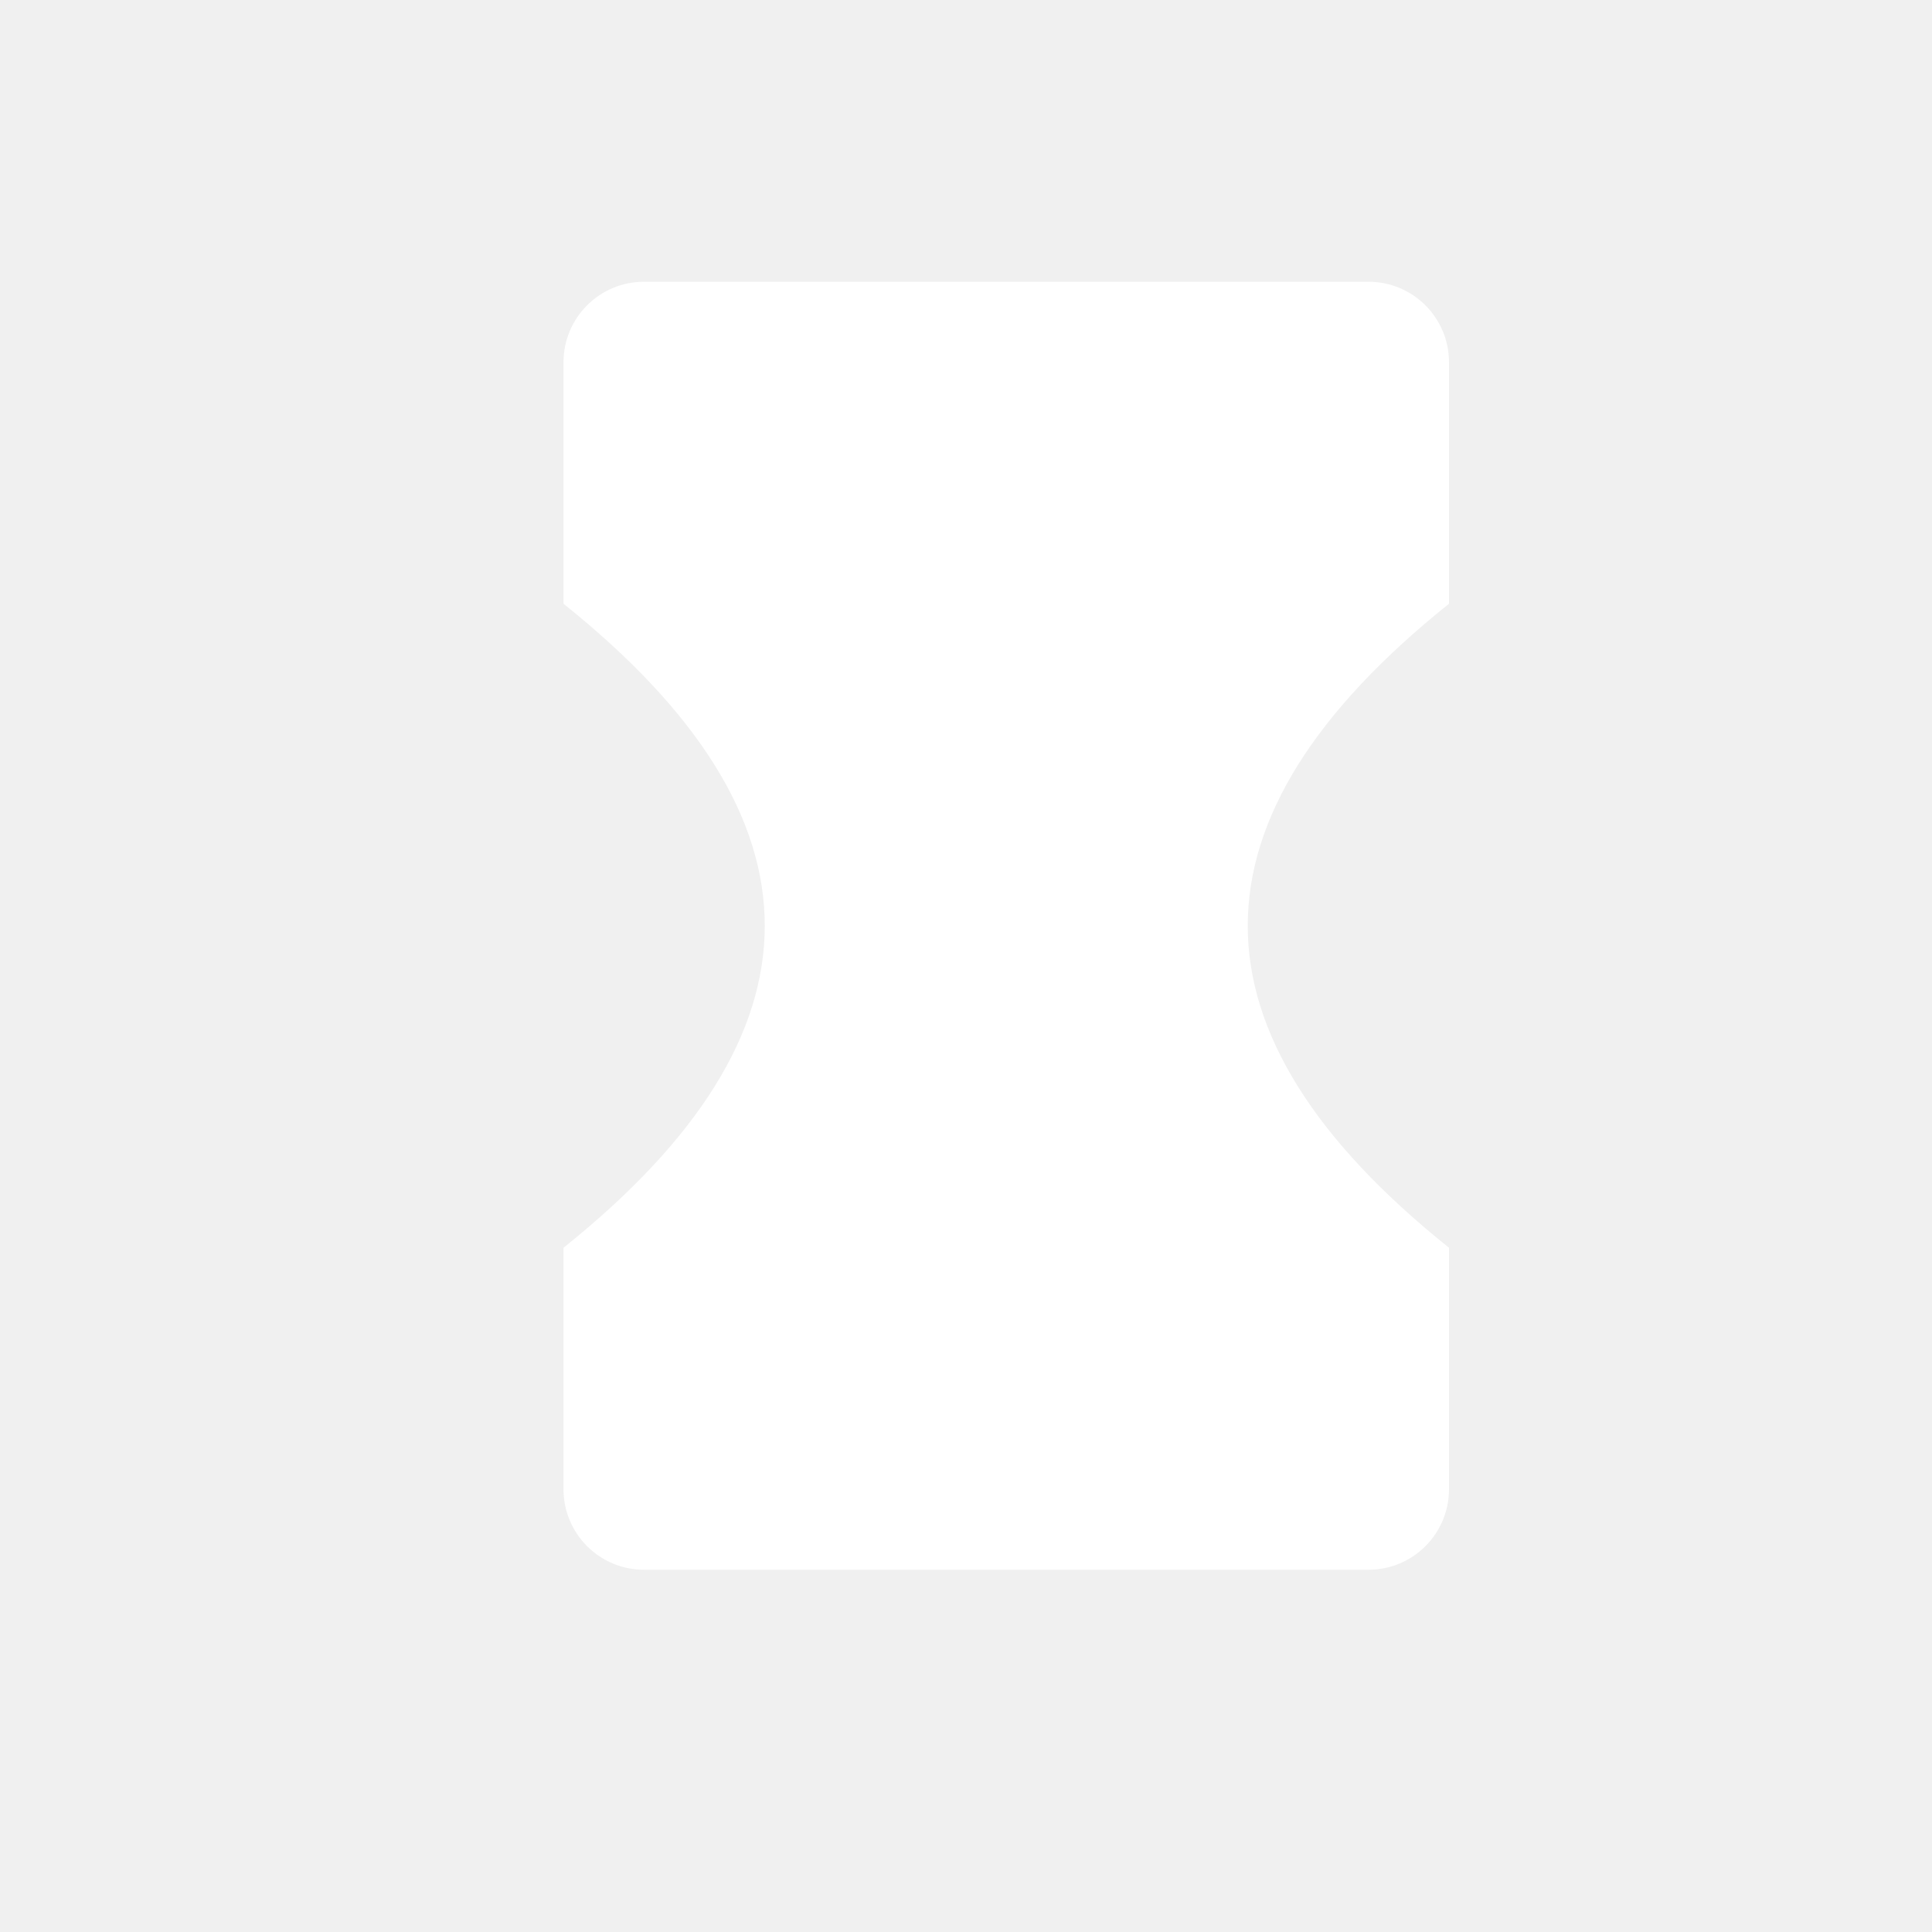
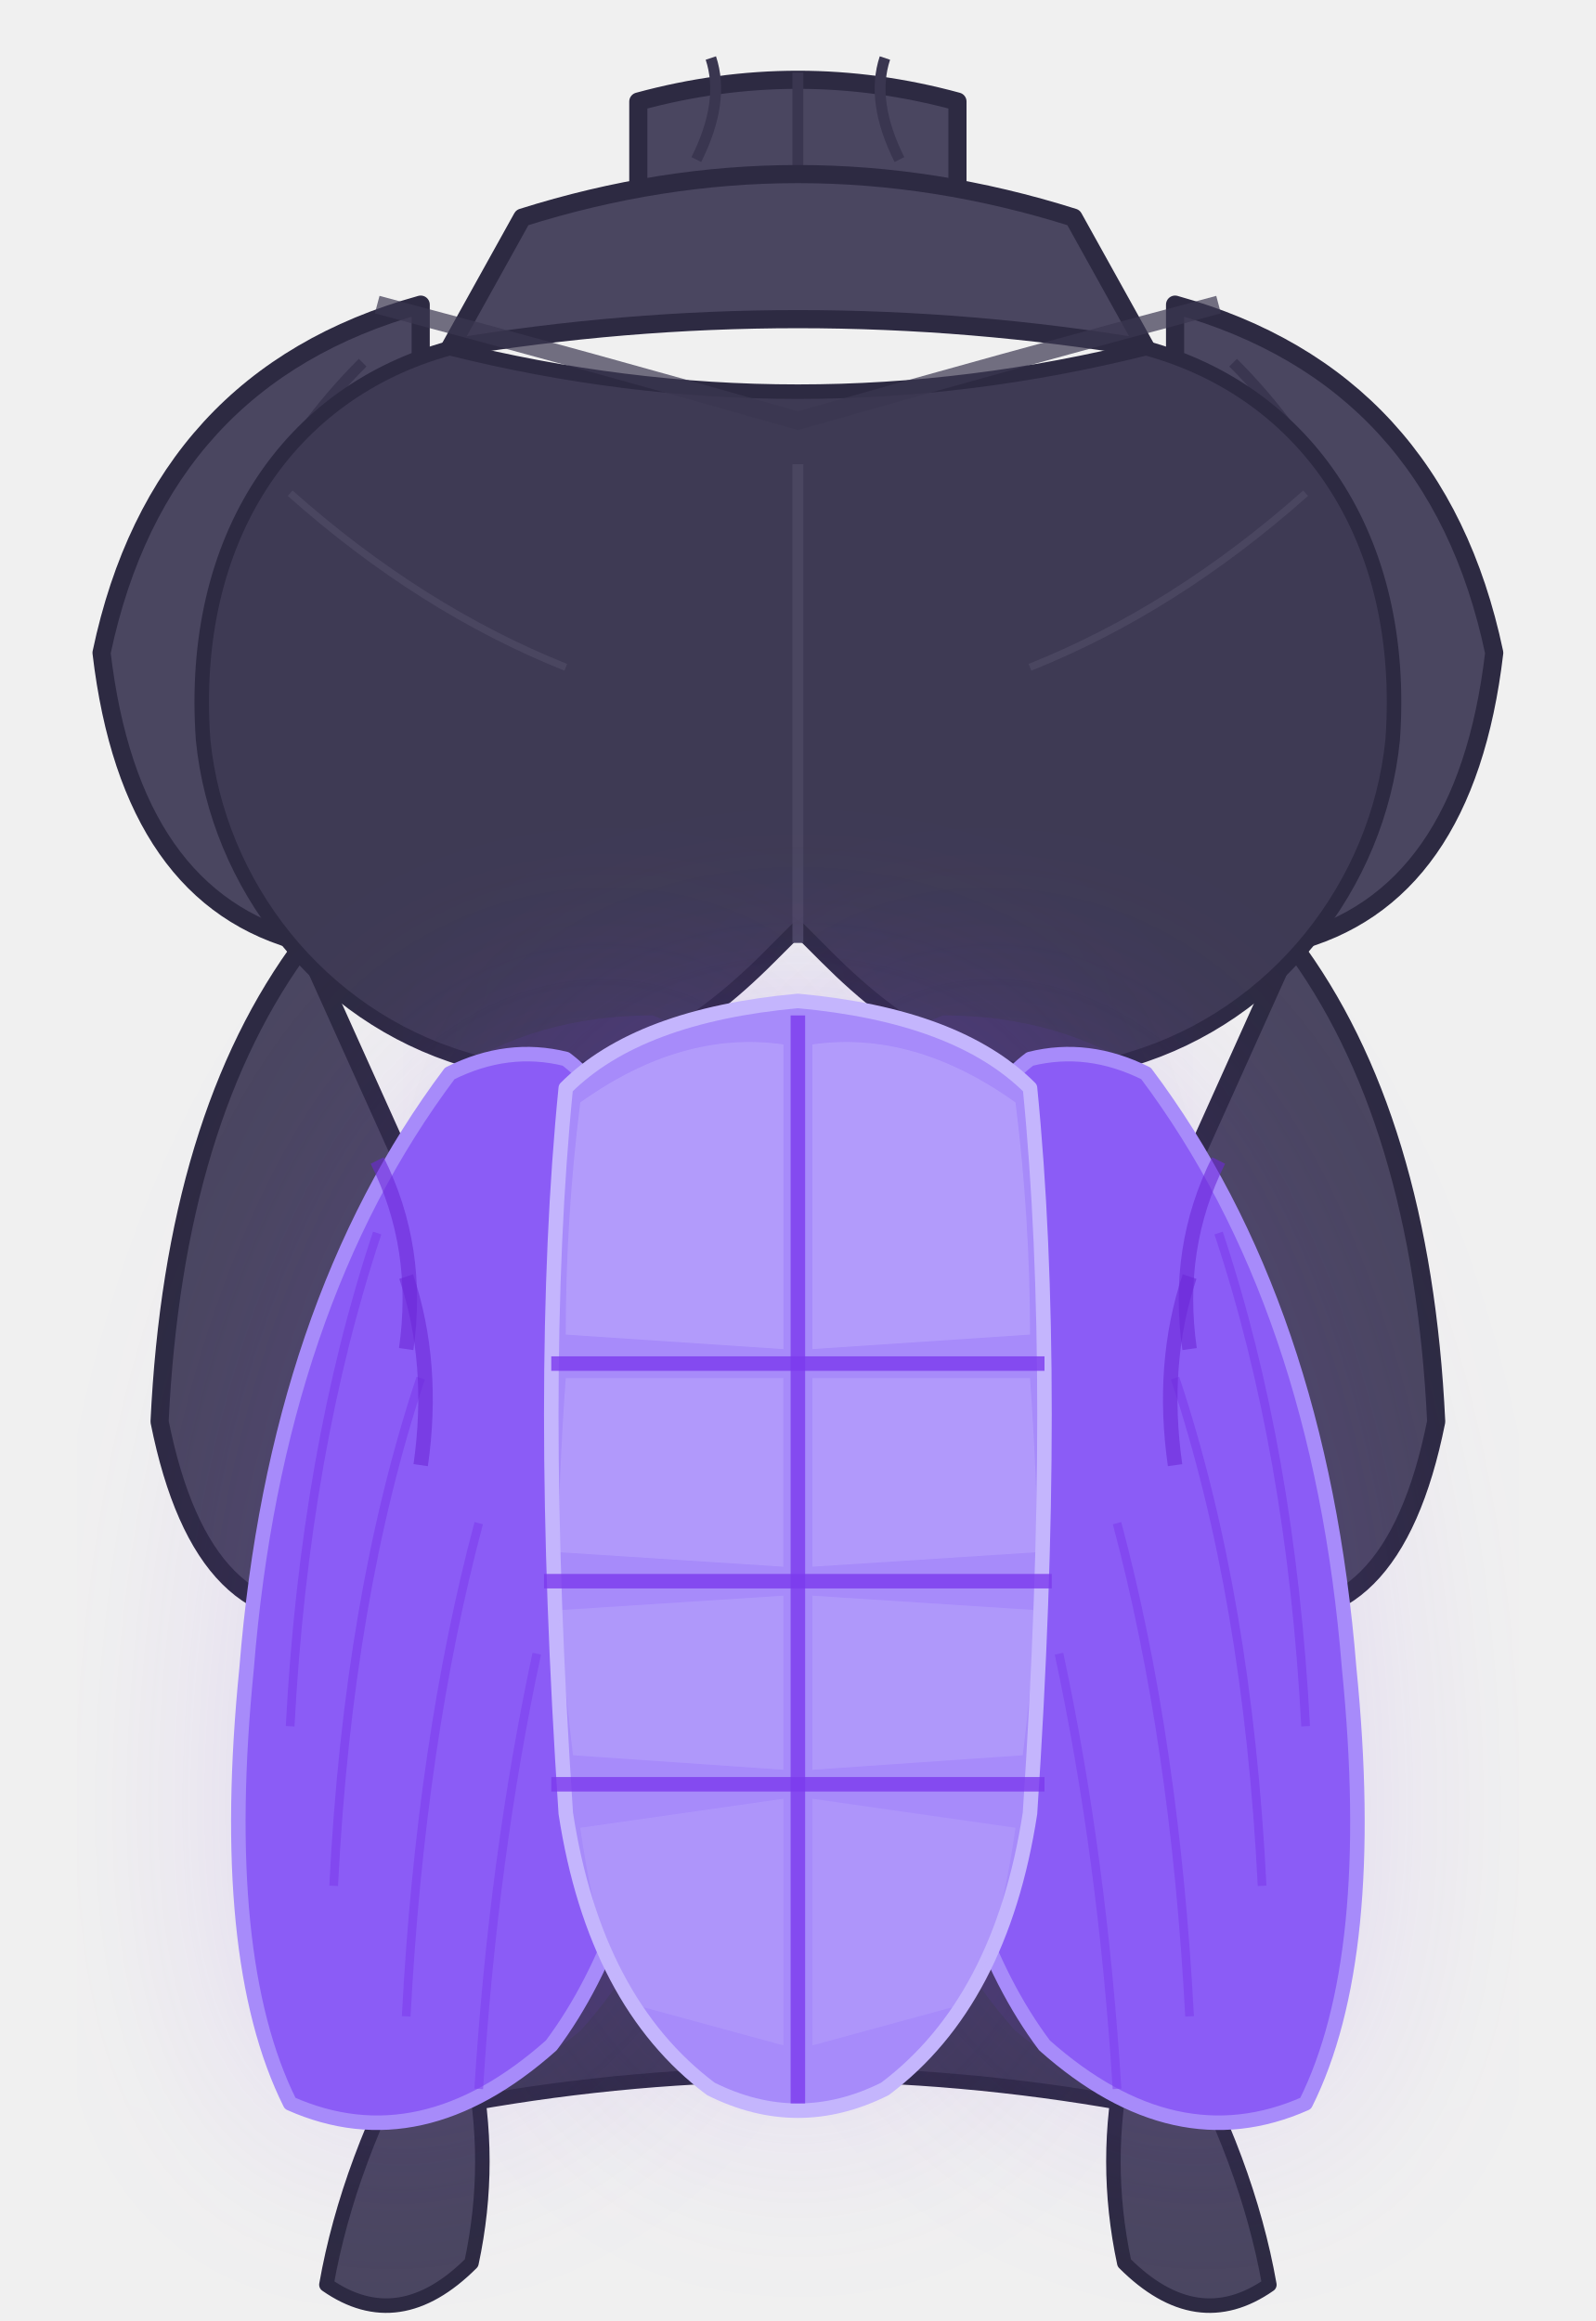
- <svg xmlns="http://www.w3.org/2000/svg" viewBox="0 0 24 24" fill="#FFFFFF">
-   <path d="M7 3.5h10a1 1 0 0 1 1 1v3q-2.5 2-2.5 4t2.5 4v3a1 1 0 0 1-1 1H8a1 1 0 0 1-1-1v-3q2.5-2 2.5-4T7 7.5v-3a1 1 0 0 1 1-1z" />
+ <svg xmlns="http://www.w3.org/2000/svg" viewBox="90 60 220 320" width="100%" height="100%">
+   <defs>
+     <radialGradient id="bgC" cx="50%" cy="40%" r="60%">
+       <stop offset="0%" stop-color="#171528" />
+       <stop offset="100%" stop-color="#0f0d1a" />
+     </radialGradient>
+     <filter id="softGlowC" x="-30%" y="-30%" width="160%" height="160%">
+       <feGaussianBlur stdDeviation="14" result="blur" />
+       <feMerge>
+         <feMergeNode in="blur" />
+         <feMergeNode in="SourceGraphic" />
+       </feMerge>
+     </filter>
+   </defs>
+   <path d="M 178 90 L 178 74 Q 200 68 222 74 L 222 90 Q 200 98 178 90 Z" fill="#4a4660" stroke="#2d2a42" stroke-width="2.5" stroke-linejoin="round" />
+   <path d="M 186 82 Q 190 74 188 68" fill="none" stroke="#3a3650" stroke-width="1.5" />
+   <path d="M 214 82 Q 210 74 212 68" fill="none" stroke="#3a3650" stroke-width="1.5" />
+   <path d="M 200 86 L 200 70" fill="none" stroke="#3a3650" stroke-width="1.5" />
+   <path d="M 162 90 Q 200 78 238 90 L 248 108 Q 200 100 152 108 Z" fill="#4a4660" stroke="#2d2a42" stroke-width="2.5" stroke-linejoin="round" />
+   <path d="M 148 102 Q 112 112 104 150 Q 108 184 132 190 Q 146 172 148 142 Z" fill="#4a4660" stroke="#2d2a42" stroke-width="2.5" stroke-linejoin="round" />
+   <path d="M 140 110 Q 122 128 118 154" fill="none" stroke="#3a3650" stroke-width="1.5" />
+   <path d="M 252 102 Q 288 112 296 150 Q 292 184 268 190 Q 254 172 252 142 Z" fill="#4a4660" stroke="#2d2a42" stroke-width="2.5" stroke-linejoin="round" />
+   <path d="M 260 110 Q 278 128 282 154" fill="none" stroke="#3a3650" stroke-width="1.5" />
+   <path d="M 132 190 Q 114 214 112 256 Q 118 286 138 282 Q 150 262 150 230 Z" fill="#4a4660" stroke="#2d2a42" stroke-width="2.5" stroke-linejoin="round" />
+   <path d="M 268 190 Q 286 214 288 256 Q 282 286 262 282 Q 250 262 250 230 Z" fill="#4a4660" stroke="#2d2a42" stroke-width="2.5" stroke-linejoin="round" />
+   <path d="M 152 108 C 130 114, 116 134, 118 162 C 120 182, 134 200, 154 206 C 172 212, 186 202, 196 192 L 200 188 L 204 192 C 214 202, 228 212, 246 206 C 266 200, 280 182, 282 162 C 284 134, 270 114, 248 108 Q 200 120 152 108 Z" fill="#3e3a54" stroke="#2d2a42" stroke-width="2" stroke-linejoin="round" />
+   <line x1="200" y1="124" x2="200" y2="190" stroke="#4a4660" stroke-width="1.5" />
+   <path d="M 130 128 Q 148 144 168 152" fill="none" stroke="#4a4660" stroke-width="1" />
+   <path d="M 270 128 Q 252 144 232 152" fill="none" stroke="#4a4660" stroke-width="1" />
+   <path d="M 142 102 Q 172 110 200 118 Q 228 110 258 102" fill="none" stroke="#3a3650" stroke-width="2.5" opacity="0.7" />
+   <path d="M 148 320 Q 200 312 252 320 L 245 350 Q 200 342 155 350 Z" fill="#3e3a54" stroke="#2d2a42" stroke-width="2" stroke-linejoin="round" />
+   <path d="M 148 340 Q 138 358 135 375 Q 145 382 155 372 Q 158 358 155 344 Z" fill="#4a4660" stroke="#2d2a42" stroke-width="2" stroke-linejoin="round" />
+   <path d="M 252 340 Q 262 358 265 375 Q 255 382 245 372 Q 242 358 245 344 Z" fill="#4a4660" stroke="#2d2a42" stroke-width="2" stroke-linejoin="round" />
+   <path d="M 152 208 Q 128 240 124 290 Q 120 330 130 350 Q 148 358 170 340 Q 188 320 194 280 Q 198 240 196 210 Q 190 204 180 200 Q 164 200 152 208 Z" fill="#7c3aed" opacity="0.15" filter="url(#softGlowC)" />
+   <path d="M 248 208 Q 272 240 276 290 Q 280 330 270 350 Q 252 358 230 340 Q 212 320 206 280 Q 202 240 204 210 Q 210 204 220 200 Q 236 200 248 208 Z" fill="#7c3aed" opacity="0.15" filter="url(#softGlowC)" />
+   <path d="M 168 210 Q 164 250 168 310 Q 172 336 188 348 Q 200 354 212 348 Q 228 336 232 310 Q 236 250 232 210 Q 222 200 200 198 Q 178 200 168 210 Z" fill="#7c3aed" opacity="0.15" filter="url(#softGlowC)" />
+   <path d="M 152 208 Q 128 240 124 290 Q 120 330 130 350 Q 148 358 166 342 Q 178 326 182 296 Q 184 260 180 228 Q 176 212 168 206 Q 160 204 152 208 Z" fill="#8b5cf6" stroke="#a78bfa" stroke-width="2" stroke-linejoin="round" />
+   <path d="M 142 230 Q 132 260 130 298" fill="none" stroke="#7c3aed" stroke-width="1.2" opacity="0.6" />
+   <path d="M 148 250 Q 138 280 136 320" fill="none" stroke="#7c3aed" stroke-width="1.2" opacity="0.6" />
+   <path d="M 156 270 Q 148 300 146 338" fill="none" stroke="#7c3aed" stroke-width="1.2" opacity="0.55" />
+   <path d="M 164 288 Q 158 316 156 348" fill="none" stroke="#7c3aed" stroke-width="1.2" opacity="0.5" />
+   <path d="M 248 208 Q 272 240 276 290 Q 280 330 270 350 Q 252 358 234 342 Q 222 326 218 296 Q 216 260 220 228 Q 224 212 232 206 Q 240 204 248 208 Z" fill="#8b5cf6" stroke="#a78bfa" stroke-width="2" stroke-linejoin="round" />
+   <path d="M 258 230 Q 268 260 270 298" fill="none" stroke="#7c3aed" stroke-width="1.2" opacity="0.6" />
+   <path d="M 252 250 Q 262 280 264 320" fill="none" stroke="#7c3aed" stroke-width="1.2" opacity="0.6" />
+   <path d="M 244 270 Q 252 300 254 338" fill="none" stroke="#7c3aed" stroke-width="1.2" opacity="0.55" />
+   <path d="M 236 288 Q 242 316 244 348" fill="none" stroke="#7c3aed" stroke-width="1.2" opacity="0.5" />
+   <path d="M 168 210 Q 164 250 168 310 Q 172 336 188 348 Q 200 354 212 348 Q 228 336 232 310 Q 236 250 232 210 Q 222 200 200 198 Q 178 200 168 210 Z" fill="#a78bfa" stroke="#c4b5fd" stroke-width="2" stroke-linejoin="round" />
+   <path d="M 166 248 L 234 248" fill="none" stroke="#7c3aed" stroke-width="2" opacity="0.8" />
+   <path d="M 165 278 L 235 278" fill="none" stroke="#7c3aed" stroke-width="2" opacity="0.8" />
+   <path d="M 166 306 L 234 306" fill="none" stroke="#7c3aed" stroke-width="2" opacity="0.8" />
+   <path d="M 200 200 L 200 350" fill="none" stroke="#7c3aed" stroke-width="2" opacity="0.8" />
+   <path d="M 170 212 Q 168 228 168 244 L 198 246 L 198 204 Q 184 202 170 212 Z" fill="#c4b5fd" opacity="0.4" stroke-linejoin="round" />
+   <path d="M 230 212 Q 232 228 232 244 L 202 246 L 202 204 Q 216 202 230 212 Z" fill="#c4b5fd" opacity="0.4" stroke-linejoin="round" />
+   <path d="M 168 250 Q 167 264 167 274 L 198 276 L 198 250 Z" fill="#c4b5fd" opacity="0.35" stroke-linejoin="round" />
+   <path d="M 232 250 Q 233 264 233 274 L 202 276 L 202 250 Z" fill="#c4b5fd" opacity="0.35" stroke-linejoin="round" />
+   <path d="M 167 282 Q 168 294 169 302 L 198 304 L 198 280 Z" fill="#c4b5fd" opacity="0.3" stroke-linejoin="round" />
+   <path d="M 233 282 Q 232 294 231 302 L 202 304 L 202 280 Z" fill="#c4b5fd" opacity="0.3" stroke-linejoin="round" />
+   <path d="M 170 312 Q 172 326 176 336 L 198 342 L 198 308 Z" fill="#c4b5fd" opacity="0.25" stroke-linejoin="round" />
+   <path d="M 230 312 Q 228 326 224 336 L 202 342 L 202 308 Z" fill="#c4b5fd" opacity="0.25" stroke-linejoin="round" />
+   <path d="M 142 220 Q 148 232 146 246" fill="none" stroke="#6d28d9" stroke-width="2" opacity="0.6" />
+   <path d="M 146 236 Q 150 248 148 262" fill="none" stroke="#6d28d9" stroke-width="2" opacity="0.6" />
+   <path d="M 258 220 Q 252 232 254 246" fill="none" stroke="#6d28d9" stroke-width="2" opacity="0.6" />
+   <path d="M 254 236 Q 250 248 252 262" fill="none" stroke="#6d28d9" stroke-width="2" opacity="0.6" />
</svg>
